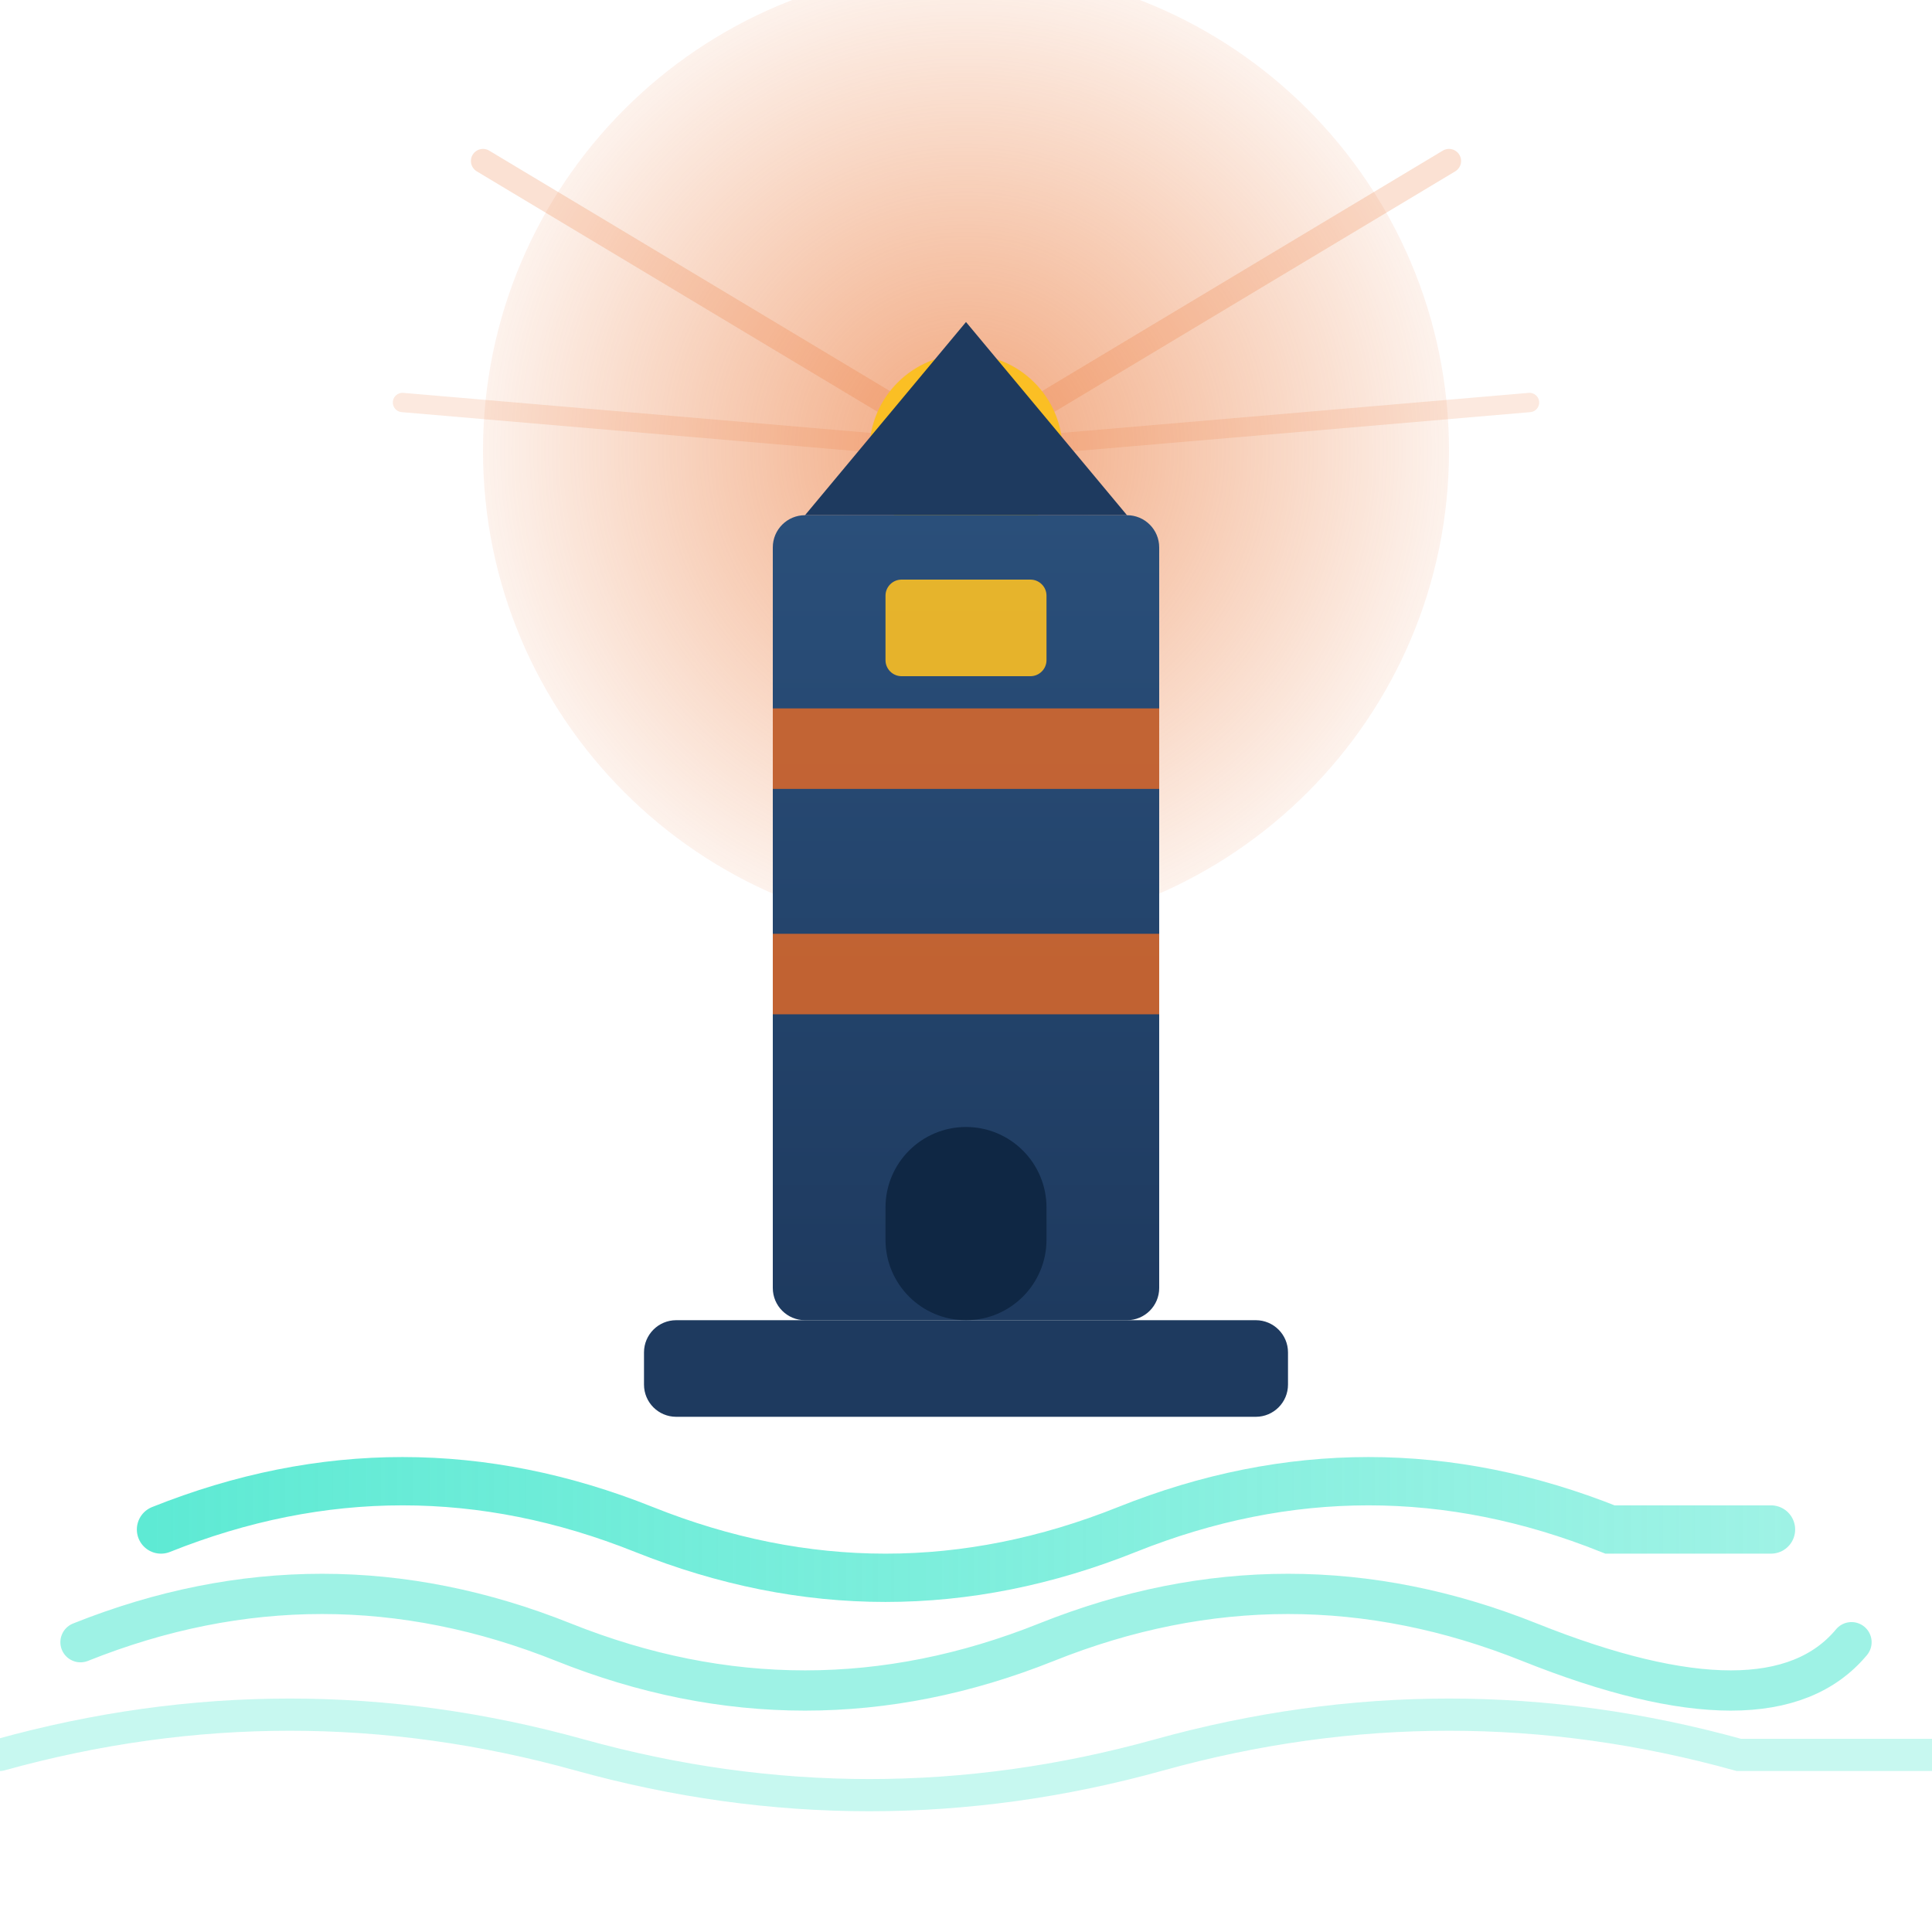
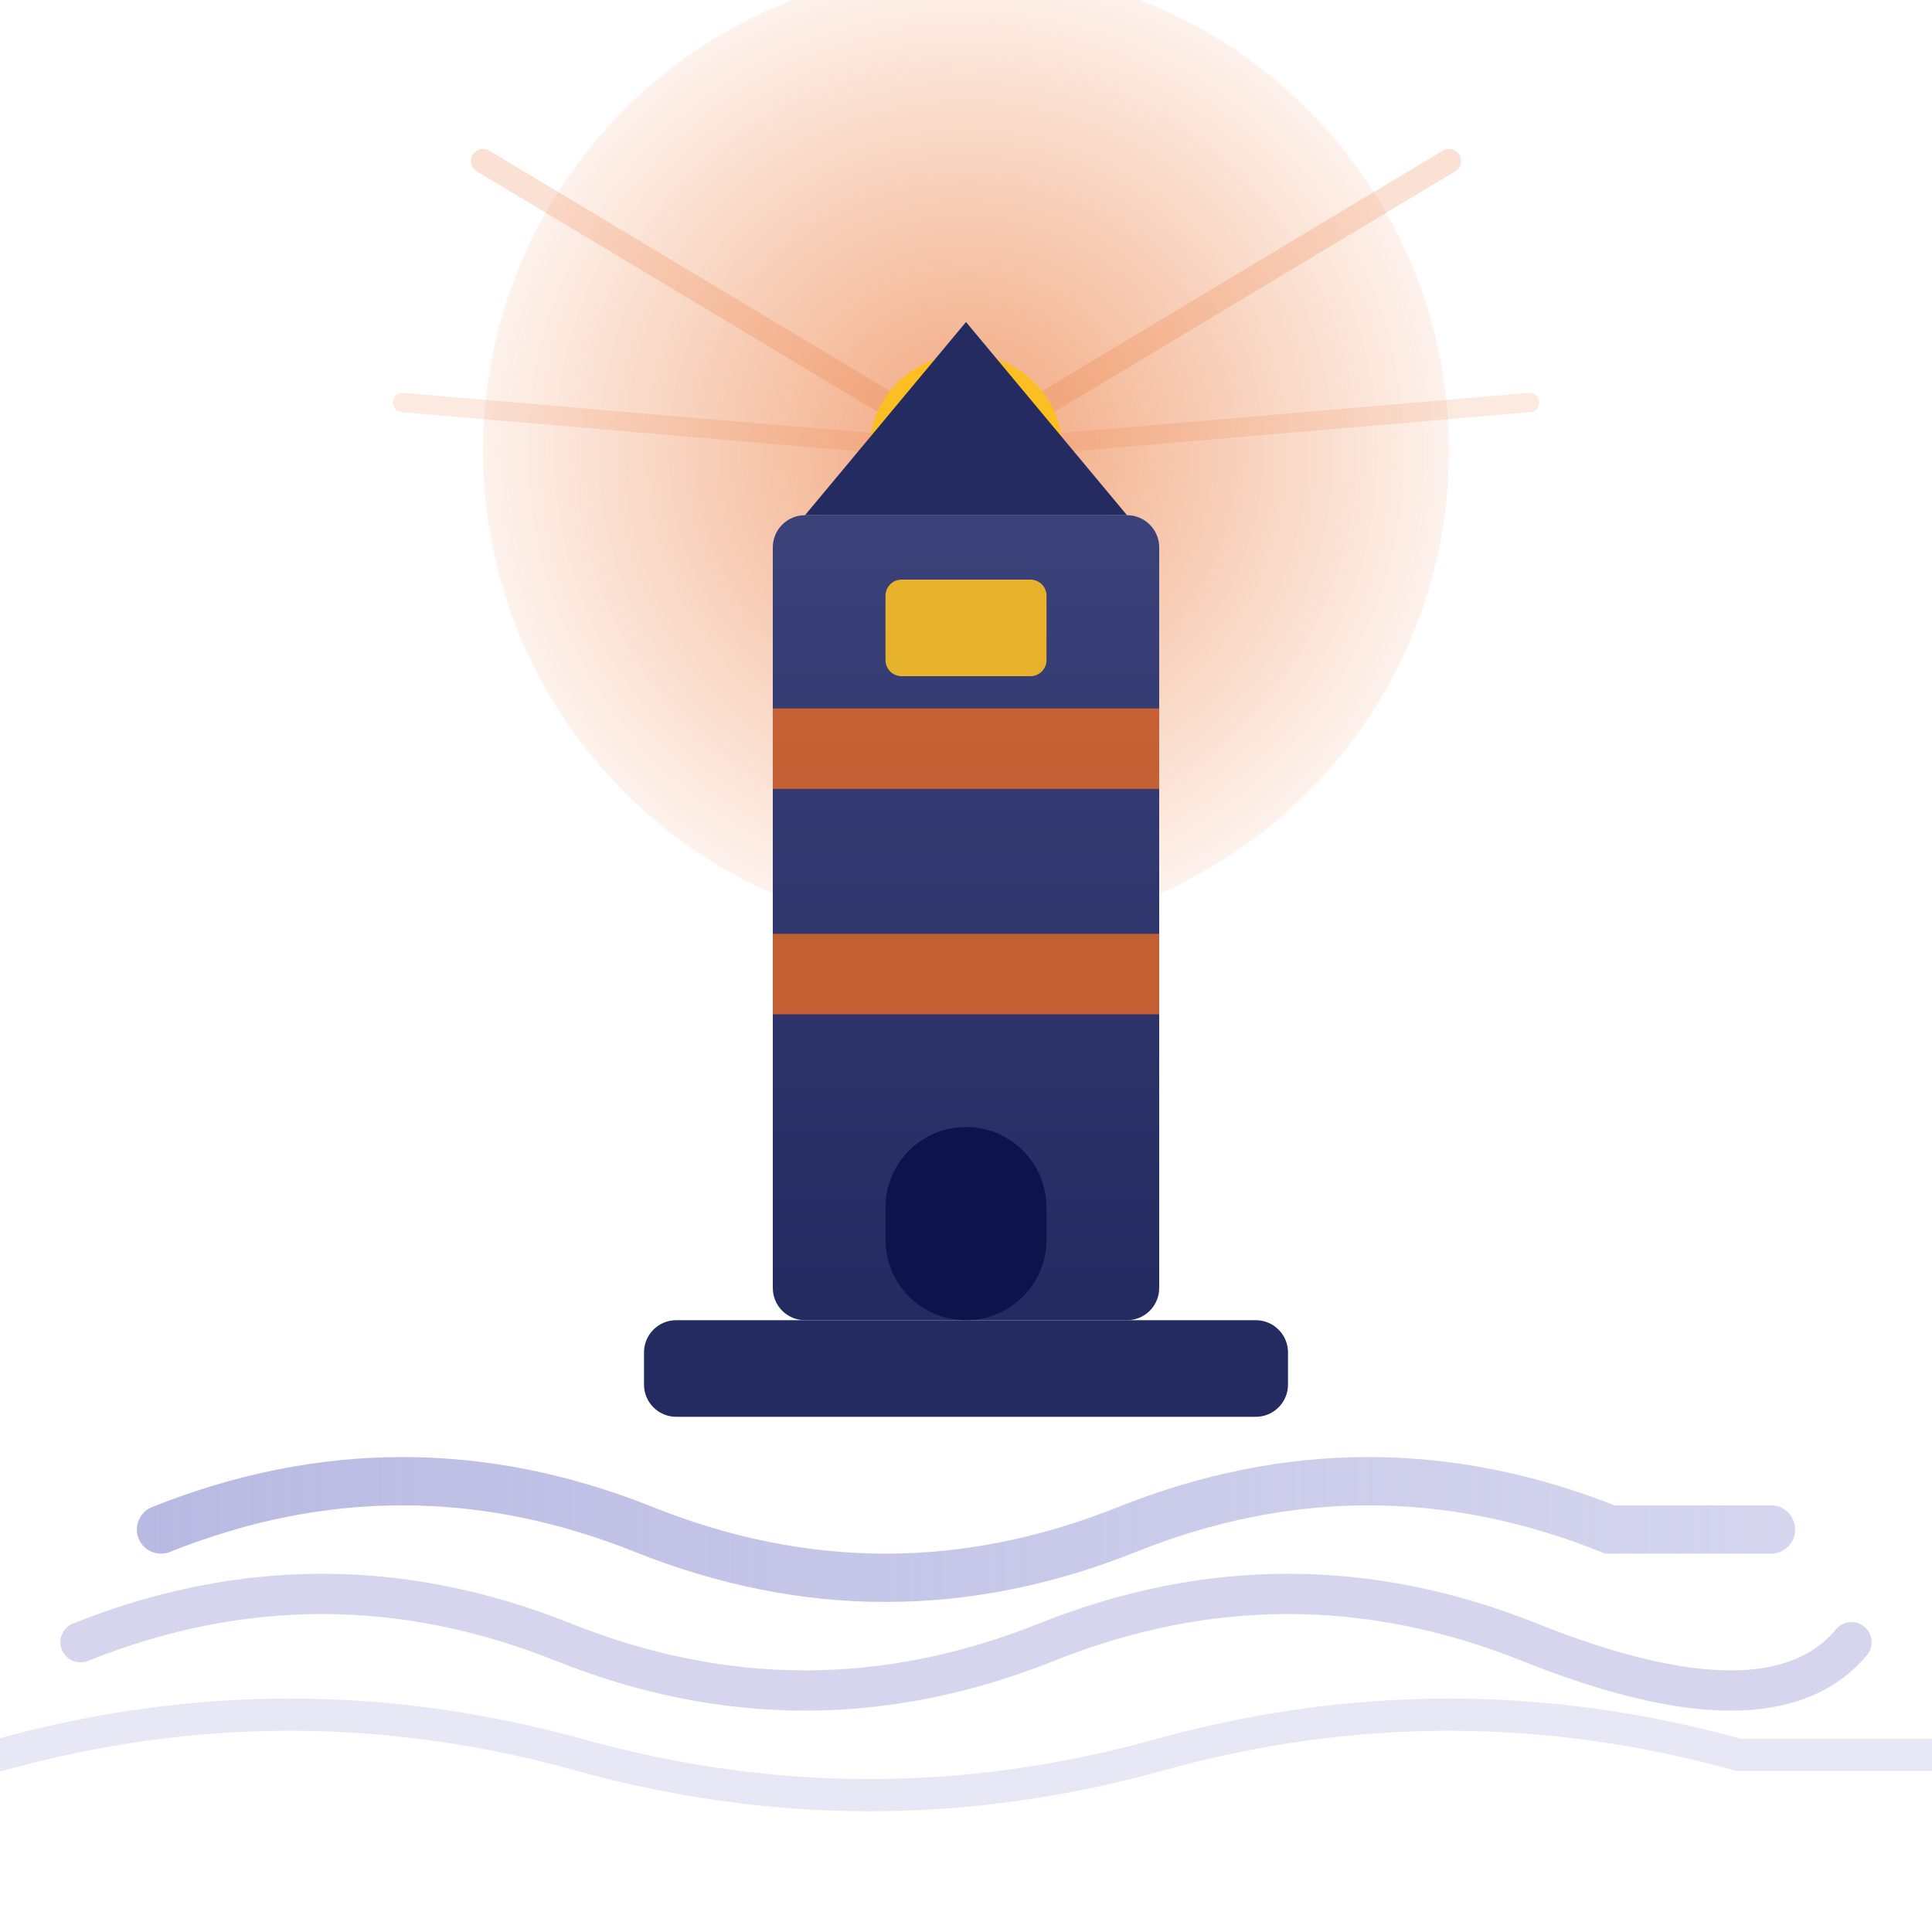
<svg xmlns="http://www.w3.org/2000/svg" viewBox="0 0 120 120">
  <defs>
    <radialGradient id="glow" cx="60" cy="28" r="35" gradientUnits="userSpaceOnUse">
      <stop offset="0%" stop-color="#E86A24" stop-opacity="0.6" />
      <stop offset="100%" stop-color="#E86A24" stop-opacity="0" />
    </radialGradient>
    <linearGradient id="lighthouse-body" x1="0" y1="0" x2="0" y2="1">
-       <stop offset="0%" stop-color="#2A4F7A" />
-       <stop offset="100%" stop-color="#1E3A5F" />
+       <stop offset="0%" stop-color="#3B4279" />
+       <stop offset="100%" stop-color="#242B61" />
    </linearGradient>
    <linearGradient id="water" x1="0" y1="0" x2="1" y2="0">
-       <stop offset="0%" stop-color="#5EEAD4" />
-       <stop offset="100%" stop-color="#5EEAD4" stop-opacity="0.6" />
+       <stop offset="0%" stop-color="#B9BAE3" />
+       <stop offset="100%" stop-color="#B9BAE3" stop-opacity="0.6" />
    </linearGradient>
  </defs>
  <circle cx="60" cy="28" r="30" fill="url(#glow)">
    <animate attributeName="r" values="28;32;28" dur="3s" repeatCount="indefinite" />
    <animate attributeName="opacity" values="0.8;1;0.8" dur="3s" repeatCount="indefinite" />
  </circle>
  <g opacity="0.5">
    <line x1="60" y1="28" x2="30" y2="10" stroke="#E86A24" stroke-width="1.5" stroke-linecap="round" opacity="0.4">
      <animate attributeName="opacity" values="0.2;0.5;0.2" dur="2.5s" repeatCount="indefinite" />
    </line>
    <line x1="60" y1="28" x2="90" y2="10" stroke="#E86A24" stroke-width="1.5" stroke-linecap="round" opacity="0.4">
      <animate attributeName="opacity" values="0.2;0.5;0.2" dur="2.5s" repeatCount="indefinite" begin="0.3s" />
    </line>
    <line x1="60" y1="28" x2="25" y2="25" stroke="#E86A24" stroke-width="1.2" stroke-linecap="round" opacity="0.3">
      <animate attributeName="opacity" values="0.15;0.4;0.15" dur="2.8s" repeatCount="indefinite" begin="0.6s" />
    </line>
    <line x1="60" y1="28" x2="95" y2="25" stroke="#E86A24" stroke-width="1.2" stroke-linecap="round" opacity="0.3">
      <animate attributeName="opacity" values="0.15;0.4;0.15" dur="2.8s" repeatCount="indefinite" begin="0.9s" />
    </line>
  </g>
  <circle cx="60" cy="28" r="6" fill="#FBBF24">
    <animate attributeName="r" values="5.5;6.5;5.5" dur="2s" repeatCount="indefinite" />
  </circle>
-   <polygon points="50,32 60,20 70,32" fill="#1E3A5F" />
+   <polygon points="50,32 60,20 70,32" fill="#242B61" />
  <rect x="48" y="32" width="24" height="50" rx="2" fill="url(#lighthouse-body)" />
  <rect x="48" y="44" width="24" height="5" fill="#E86A24" opacity="0.8" />
  <rect x="48" y="58" width="24" height="5" fill="#E86A24" opacity="0.8" />
  <rect x="55" y="36" width="10" height="6" rx="1" fill="#FBBF24" opacity="0.9" />
-   <rect x="55" y="70" width="10" height="12" rx="5" fill="#0F2744" />
-   <rect x="40" y="82" width="40" height="6" rx="2" fill="#1E3A5F" />
+   <rect x="55" y="70" width="10" height="12" rx="5" fill="#0D144B" />
+   <rect x="40" y="82" width="40" height="6" rx="2" fill="#242B61" />
  <path d="M10,95 Q25,89 40,95 Q55,101 70,95 Q85,89 100,95 L110,95" fill="none" stroke="url(#water)" stroke-width="3" stroke-linecap="round">
    <animate attributeName="d" values="M10,95 Q25,89 40,95 Q55,101 70,95 Q85,89 100,95 L110,95;M10,95 Q25,101 40,95 Q55,89 70,95 Q85,101 100,95 L110,95;M10,95 Q25,89 40,95 Q55,101 70,95 Q85,89 100,95 L110,95" dur="4s" repeatCount="indefinite" />
  </path>
-   <path d="M5,102 Q20,96 35,102 Q50,108 65,102 Q80,96 95,102 Q110,108 115,102" fill="none" stroke="#5EEAD4" stroke-width="2.5" stroke-linecap="round" opacity="0.6">
+   <path d="M5,102 Q20,96 35,102 Q50,108 65,102 Q80,96 95,102 Q110,108 115,102" fill="none" stroke="#B9BAE3" stroke-width="2.5" stroke-linecap="round" opacity="0.6">
    <animate attributeName="d" values="M5,102 Q20,96 35,102 Q50,108 65,102 Q80,96 95,102 Q110,108 115,102;M5,102 Q20,108 35,102 Q50,96 65,102 Q80,108 95,102 Q110,96 115,102;M5,102 Q20,96 35,102 Q50,108 65,102 Q80,96 95,102 Q110,108 115,102" dur="4.5s" repeatCount="indefinite" />
  </path>
-   <path d="M0,109 Q18,104 36,109 Q54,114 72,109 Q90,104 108,109 L120,109" fill="none" stroke="#5EEAD4" stroke-width="2" stroke-linecap="round" opacity="0.35">
+   <path d="M0,109 Q18,104 36,109 Q54,114 72,109 Q90,104 108,109 L120,109" fill="none" stroke="#B9BAE3" stroke-width="2" stroke-linecap="round" opacity="0.35">
    <animate attributeName="d" values="M0,109 Q18,104 36,109 Q54,114 72,109 Q90,104 108,109 L120,109;M0,109 Q18,114 36,109 Q54,104 72,109 Q90,114 108,109 L120,109;M0,109 Q18,104 36,109 Q54,114 72,109 Q90,104 108,109 L120,109" dur="5s" repeatCount="indefinite" />
  </path>
</svg>
